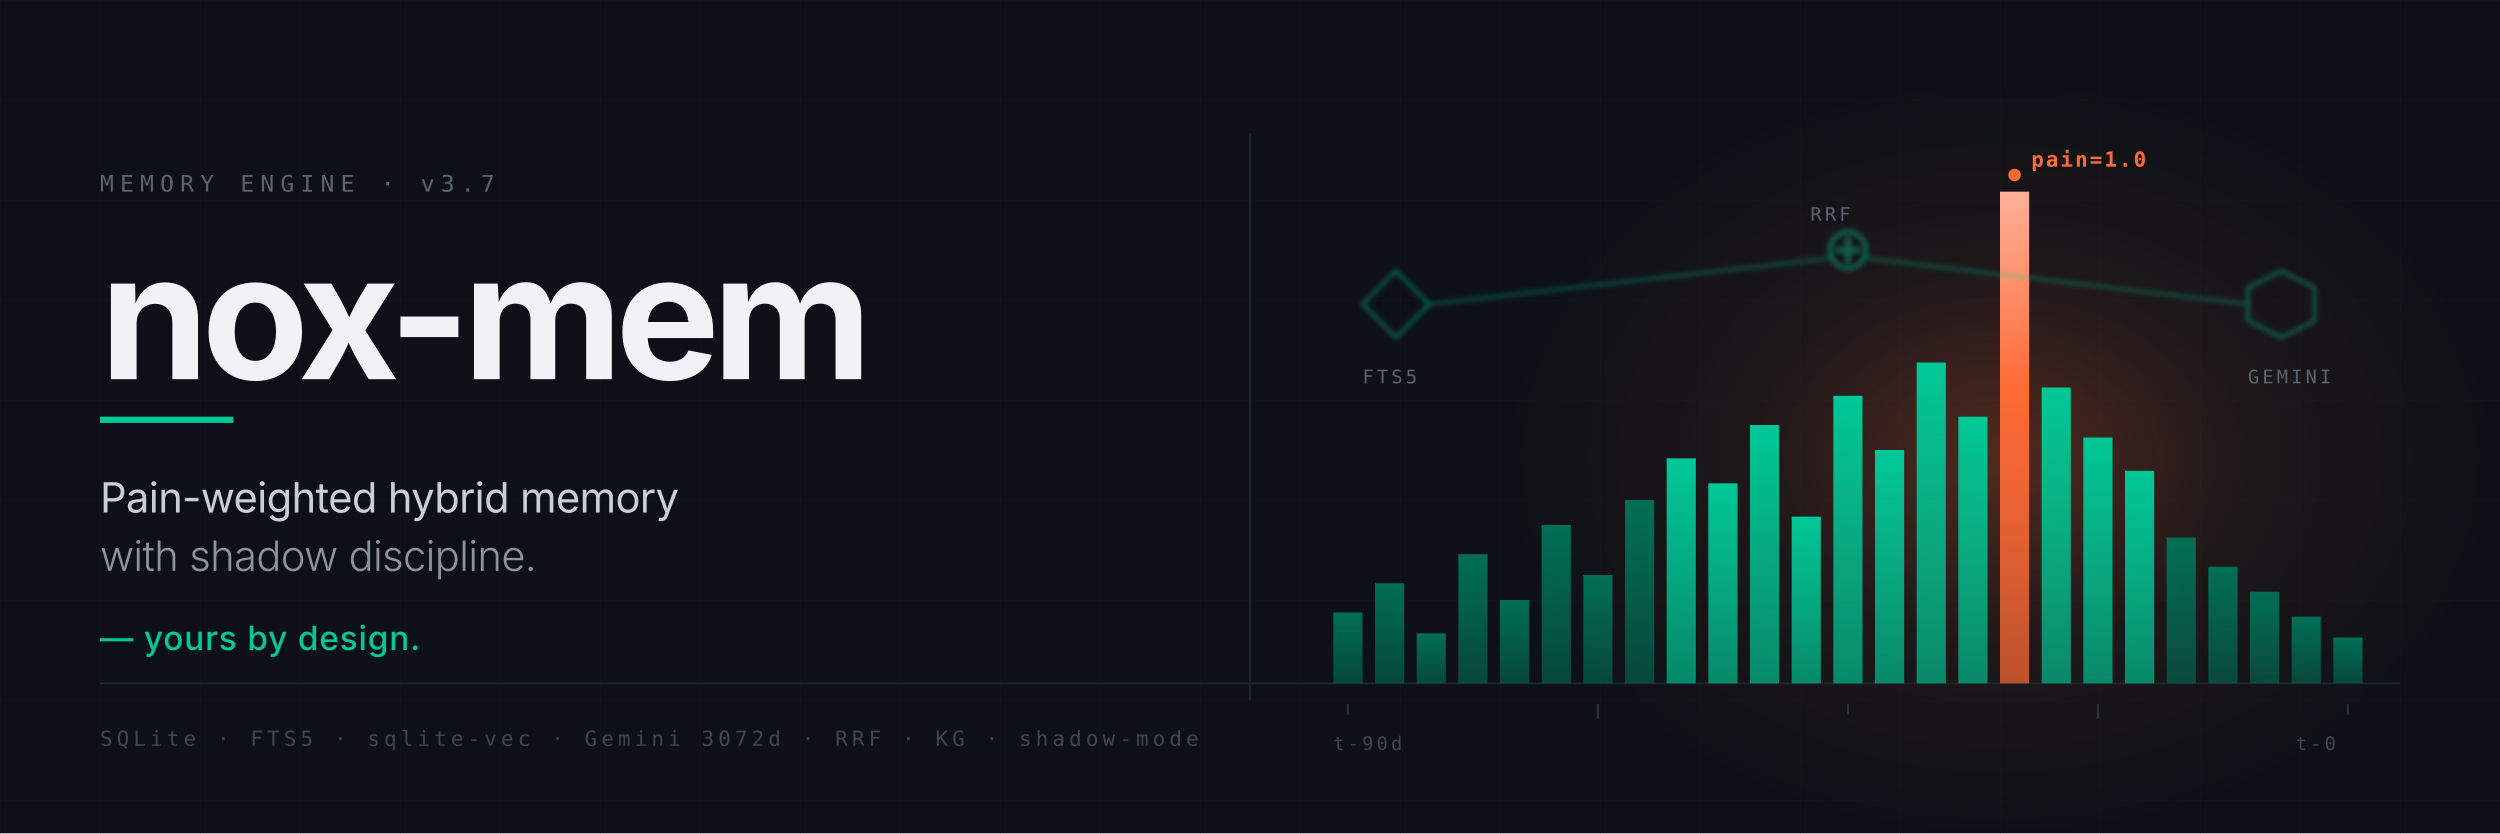
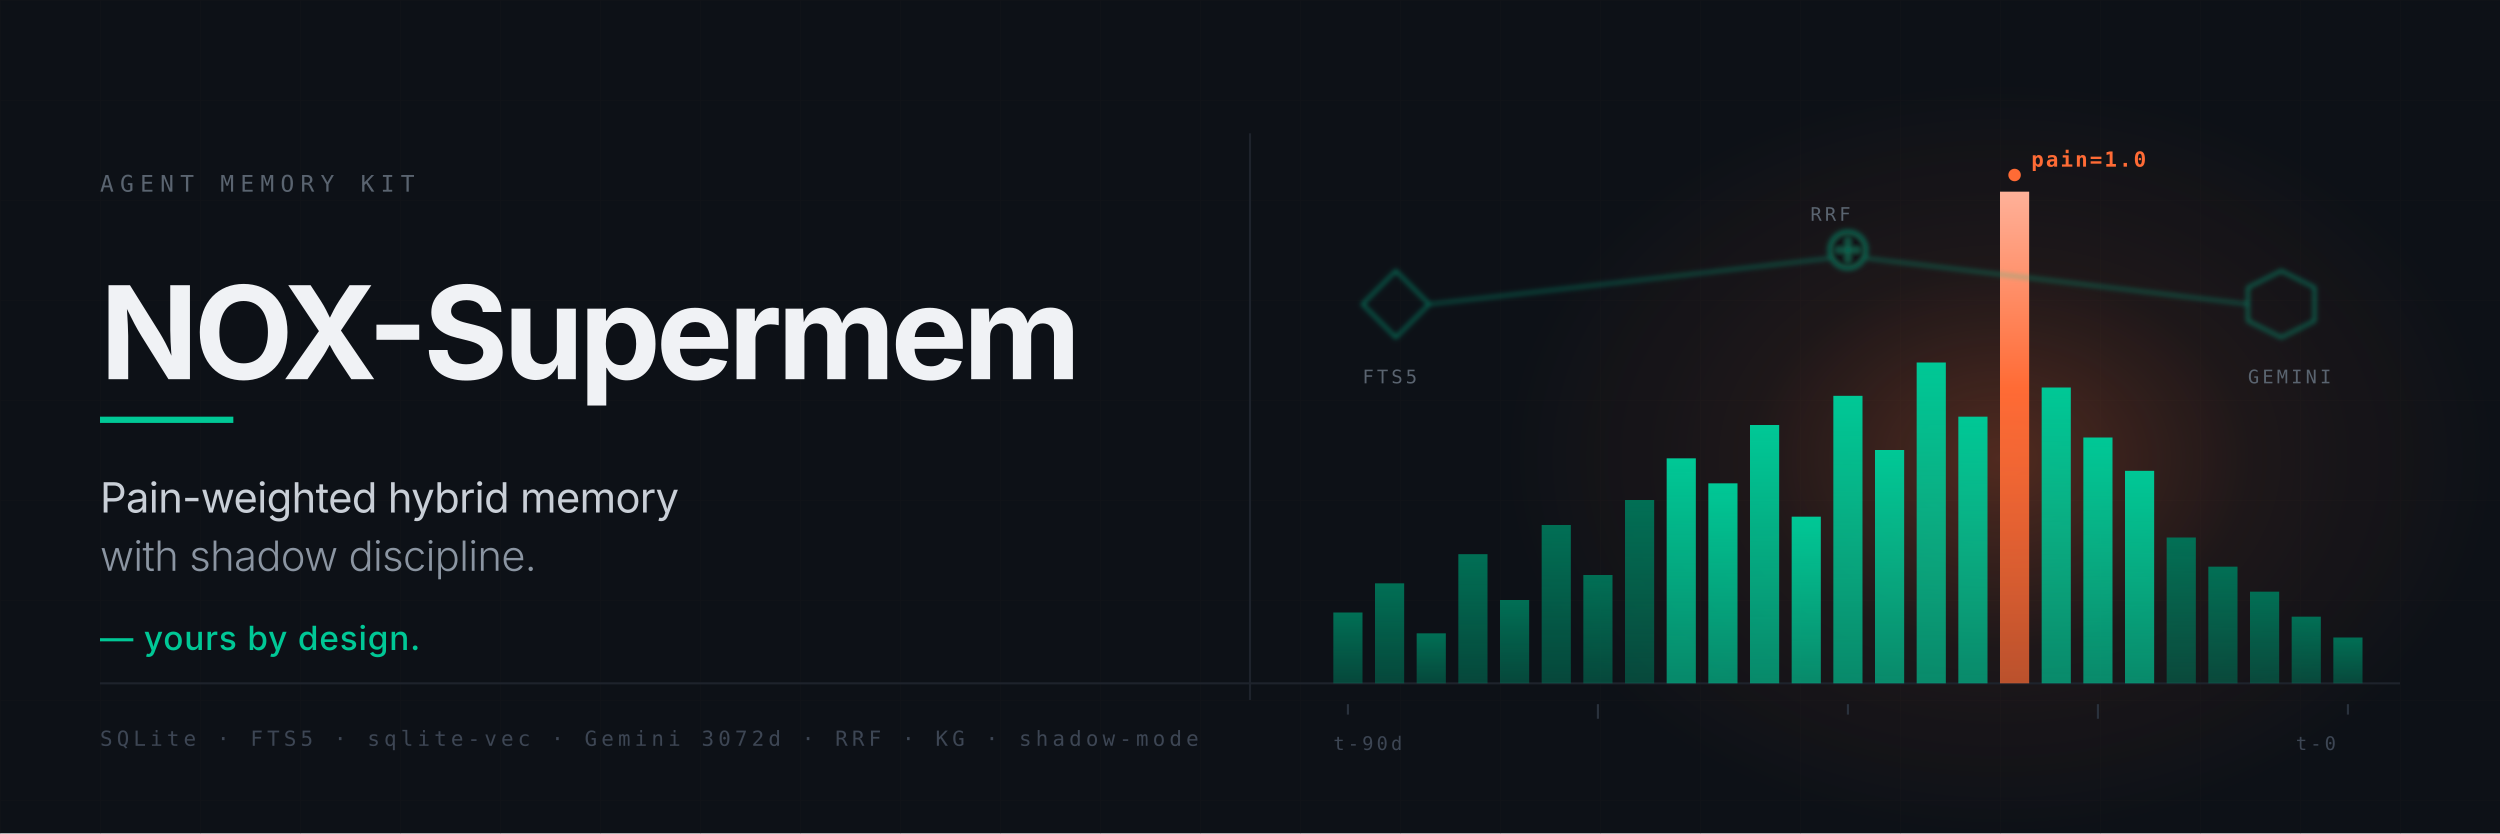
- <svg xmlns="http://www.w3.org/2000/svg" width="1200" height="400" viewBox="0 0 1200 400" role="img" aria-label="nox-mem — Pain-weighted hybrid memory with shadow discipline, yours by design">
+ <svg xmlns="http://www.w3.org/2000/svg" width="1200" height="400" viewBox="0 0 1200 400" role="img" aria-label="NOX-Supermem — Pain-weighted hybrid memory with shadow discipline, yours by design">
  <defs>
    <linearGradient id="painLow-d" x1="0" y1="1" x2="0" y2="0">
      <stop offset="0" stop-color="#007458" stop-opacity="0.55" />
      <stop offset="1" stop-color="#007458" stop-opacity="0.95" />
    </linearGradient>
    <linearGradient id="painMid-d" x1="0" y1="1" x2="0" y2="0">
      <stop offset="0" stop-color="#00C896" stop-opacity="0.65" />
      <stop offset="1" stop-color="#00C896" stop-opacity="1" />
    </linearGradient>
    <linearGradient id="painHigh-d" x1="0" y1="1" x2="0" y2="0">
      <stop offset="0" stop-color="#FF6B35" stop-opacity="0.70" />
      <stop offset="0.6" stop-color="#FF6B35" stop-opacity="1" />
      <stop offset="1" stop-color="#FFB199" stop-opacity="1" />
    </linearGradient>
    <radialGradient id="punctumGlow-d" cx="0.5" cy="0.5" r="0.5">
      <stop offset="0" stop-color="#FF6B35" stop-opacity="0.28" />
      <stop offset="0.5" stop-color="#FF6B35" stop-opacity="0.07" />
      <stop offset="1" stop-color="#FF6B35" stop-opacity="0" />
    </radialGradient>
    <pattern id="microGrid-d" width="48" height="48" patternUnits="userSpaceOnUse">
      <path d="M 48 0 L 0 0 0 48" fill="none" stroke="#16161A" stroke-width="0.5" />
    </pattern>
    <filter id="softGlow-d" x="-20%" y="-20%" width="140%" height="140%">
      <feGaussianBlur stdDeviation="1.2" />
    </filter>
  </defs>
  <rect width="1200" height="400" fill="#0D1117" />
  <rect width="1200" height="400" fill="url(#microGrid-d)" opacity="0.6" />
  <ellipse cx="960" cy="220" rx="240" ry="180" fill="url(#punctumGlow-d)" />
  <line x1="48" y1="328" x2="1152" y2="328" stroke="#1E232C" stroke-width="1" />
-   <text x="48" y="92" fill="#5A6470" font-family="'JetBrains Mono', 'SF Mono', 'Menlo', monospace" font-size="11" font-weight="500" letter-spacing="3">MEMORY ENGINE  ·  v3.7</text>
-   <text x="48" y="182" fill="#F0F2F5" font-family="'Inter', 'Helvetica Neue', 'Arial', sans-serif" font-size="84" font-weight="700" letter-spacing="-3.5">nox-mem</text>
+   <text x="48" y="92" fill="#5A6470" font-family="'JetBrains Mono', 'SF Mono', 'Menlo', monospace" font-size="11" font-weight="500" letter-spacing="3">AGENT MEMORY KIT</text>
+   <text x="48" y="182" fill="#F0F2F5" font-family="'Inter', 'Helvetica Neue', 'Arial', sans-serif" font-size="62" font-weight="700" letter-spacing="-2.2">NOX-Supermem</text>
  <rect x="48" y="200" width="64" height="3" fill="#00C896" />
  <text x="48" y="246" fill="#C9CFD7" font-family="'Inter', 'Helvetica Neue', 'Arial', sans-serif" font-size="20" font-weight="400" letter-spacing="-0.3">Pain-weighted hybrid memory</text>
  <text x="48" y="274" fill="#8B95A2" font-family="'Inter', 'Helvetica Neue', 'Arial', sans-serif" font-size="20" font-weight="300" letter-spacing="-0.3">with shadow discipline.</text>
  <text x="48" y="312" fill="#00C896" font-family="'Inter', 'Helvetica Neue', 'Arial', sans-serif" font-size="16" font-weight="500" letter-spacing="0.4">— yours by design.</text>
  <text x="48" y="358" fill="#3D4654" font-family="'JetBrains Mono', 'SF Mono', 'Menlo', monospace" font-size="10" letter-spacing="2">SQLite · FTS5 · sqlite-vec · Gemini 3072d · RRF · KG · shadow-mode</text>
  <g>
    <rect x="640" y="294" width="14" height="34" fill="url(#painLow-d)" />
    <rect x="660" y="280" width="14" height="48" fill="url(#painLow-d)" />
    <rect x="680" y="304" width="14" height="24" fill="url(#painLow-d)" />
    <rect x="700" y="266" width="14" height="62" fill="url(#painLow-d)" />
    <rect x="720" y="288" width="14" height="40" fill="url(#painLow-d)" />
    <rect x="740" y="252" width="14" height="76" fill="url(#painLow-d)" />
    <rect x="760" y="276" width="14" height="52" fill="url(#painLow-d)" />
    <rect x="780" y="240" width="14" height="88" fill="url(#painLow-d)" />
    <rect x="800" y="220" width="14" height="108" fill="url(#painMid-d)" />
    <rect x="820" y="232" width="14" height="96" fill="url(#painMid-d)" />
    <rect x="840" y="204" width="14" height="124" fill="url(#painMid-d)" />
    <rect x="860" y="248" width="14" height="80" fill="url(#painMid-d)" />
    <rect x="880" y="190" width="14" height="138" fill="url(#painMid-d)" />
    <rect x="900" y="216" width="14" height="112" fill="url(#painMid-d)" />
    <rect x="920" y="174" width="14" height="154" fill="url(#painMid-d)" />
    <rect x="940" y="200" width="14" height="128" fill="url(#painMid-d)" />
    <rect x="960" y="92" width="14" height="236" fill="url(#painHigh-d)" />
    <circle cx="967" cy="84" r="3" fill="#FF6B35" />
    <rect x="980" y="186" width="14" height="142" fill="url(#painMid-d)" />
    <rect x="1000" y="210" width="14" height="118" fill="url(#painMid-d)" />
    <rect x="1020" y="226" width="14" height="102" fill="url(#painMid-d)" />
    <rect x="1040" y="258" width="14" height="70" fill="url(#painLow-d)" />
    <rect x="1060" y="272" width="14" height="56" fill="url(#painLow-d)" />
    <rect x="1080" y="284" width="14" height="44" fill="url(#painLow-d)" />
    <rect x="1100" y="296" width="14" height="32" fill="url(#painLow-d)" />
    <rect x="1120" y="306" width="14" height="22" fill="url(#painLow-d)" />
  </g>
  <g stroke="#2A323D" stroke-width="1">
    <line x1="647" y1="338" x2="647" y2="343" />
    <line x1="767" y1="338" x2="767" y2="345" />
    <line x1="887" y1="338" x2="887" y2="343" />
    <line x1="1007" y1="338" x2="1007" y2="345" />
    <line x1="1127" y1="338" x2="1127" y2="343" />
  </g>
  <text x="640" y="360" fill="#3D4654" font-family="'JetBrains Mono', 'SF Mono', 'Menlo', monospace" font-size="9" letter-spacing="1.5">t-90d</text>
  <text x="1102" y="360" fill="#3D4654" font-family="'JetBrains Mono', 'SF Mono', 'Menlo', monospace" font-size="9" letter-spacing="1.5">t-0</text>
  <text x="975" y="80" fill="#FF6B35" font-family="'JetBrains Mono', 'SF Mono', 'Menlo', monospace" font-size="10" font-weight="600" letter-spacing="1">pain=1.0</text>
  <g opacity="0.55" filter="url(#softGlow-d)">
    <path d="M 670 130 L 686 146 L 670 162 L 654 146 Z" fill="none" stroke="#00C896" stroke-width="1.3" />
    <path d="M 1095 130 L 1111 138 L 1111 154 L 1095 162 L 1079 154 L 1079 138 Z" fill="none" stroke="#00C896" stroke-width="1.3" />
    <circle cx="887" cy="120" r="9" fill="#0D1117" stroke="#00C896" stroke-width="1.3" />
    <line x1="881" y1="120" x2="893" y2="120" stroke="#00C896" stroke-width="1.3" />
    <line x1="887" y1="114" x2="887" y2="126" stroke="#00C896" stroke-width="1.3" />
    <line x1="686" y1="146" x2="878" y2="124" stroke="#00C896" stroke-width="1" />
    <line x1="1079" y1="146" x2="896" y2="124" stroke="#00C896" stroke-width="1" />
  </g>
  <text x="654" y="184" fill="#5A6470" font-family="'JetBrains Mono', 'SF Mono', 'Menlo', monospace" font-size="9" letter-spacing="1.5">FTS5</text>
  <text x="869" y="106" fill="#5A6470" font-family="'JetBrains Mono', 'SF Mono', 'Menlo', monospace" font-size="9" letter-spacing="1.5">RRF</text>
  <text x="1079" y="184" fill="#5A6470" font-family="'JetBrains Mono', 'SF Mono', 'Menlo', monospace" font-size="9" letter-spacing="1.5">GEMINI</text>
  <line x1="600" y1="64" x2="600" y2="336" stroke="#1E232C" stroke-width="1" />
</svg>
